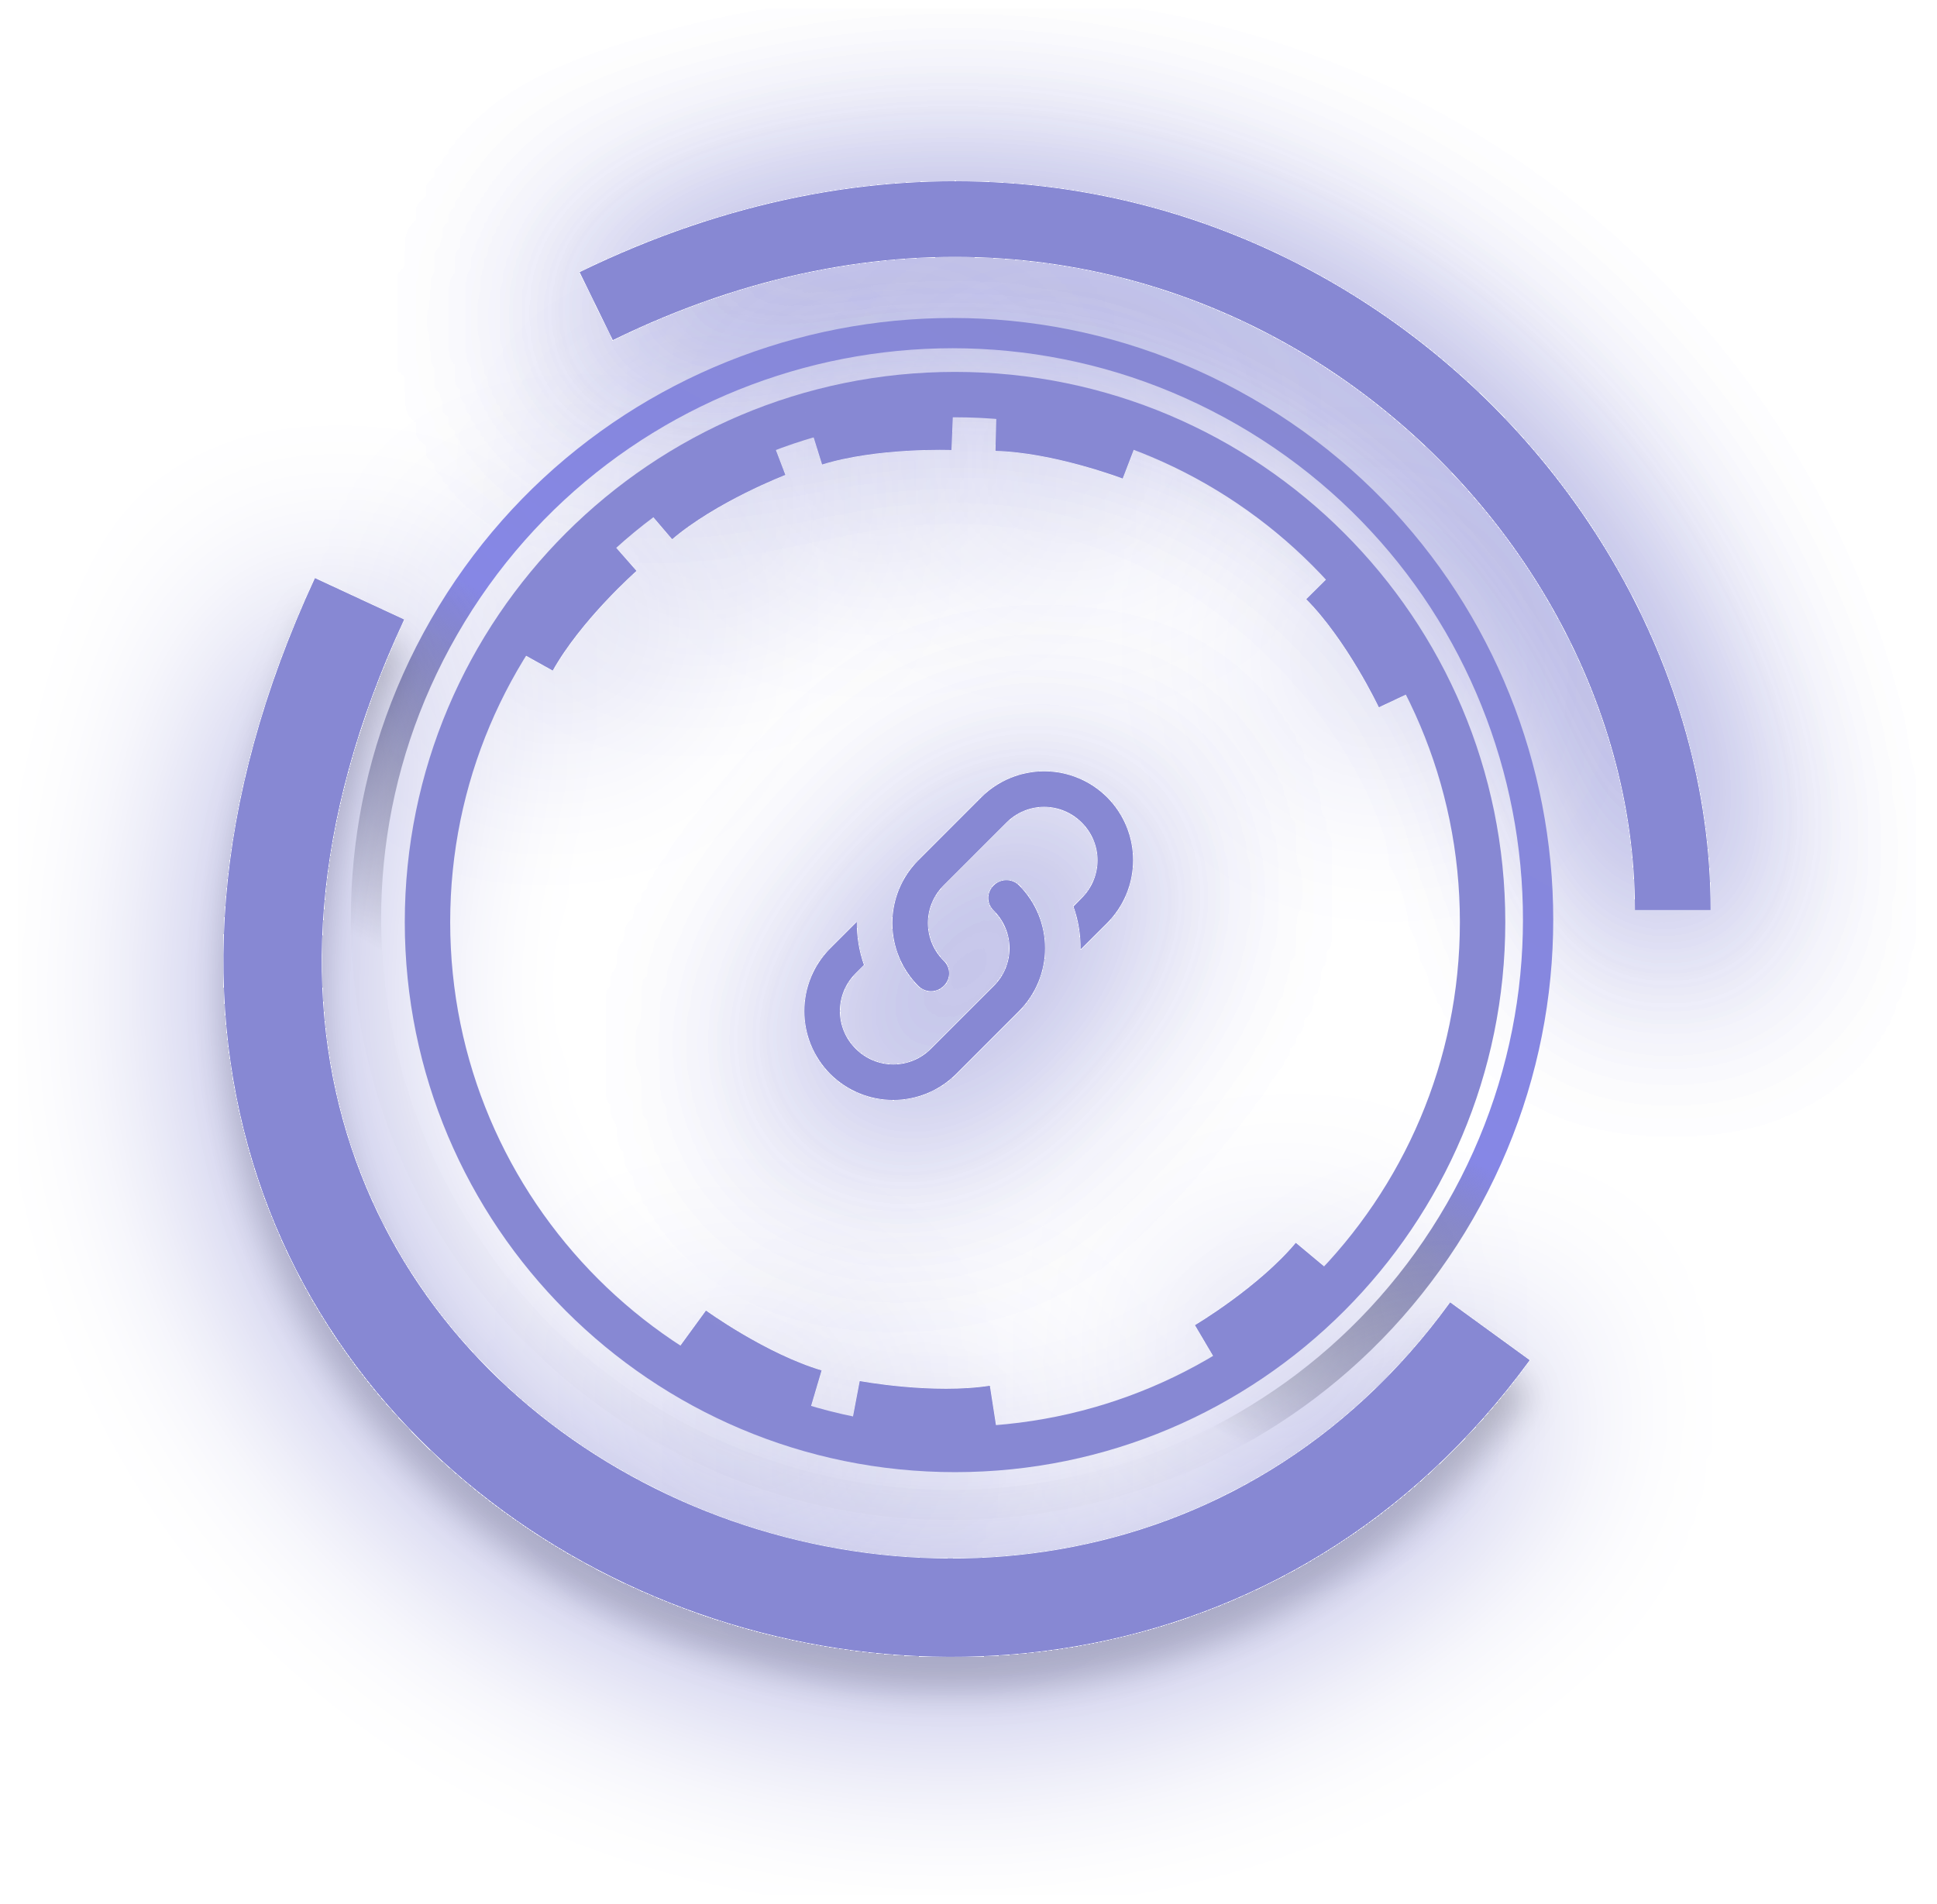
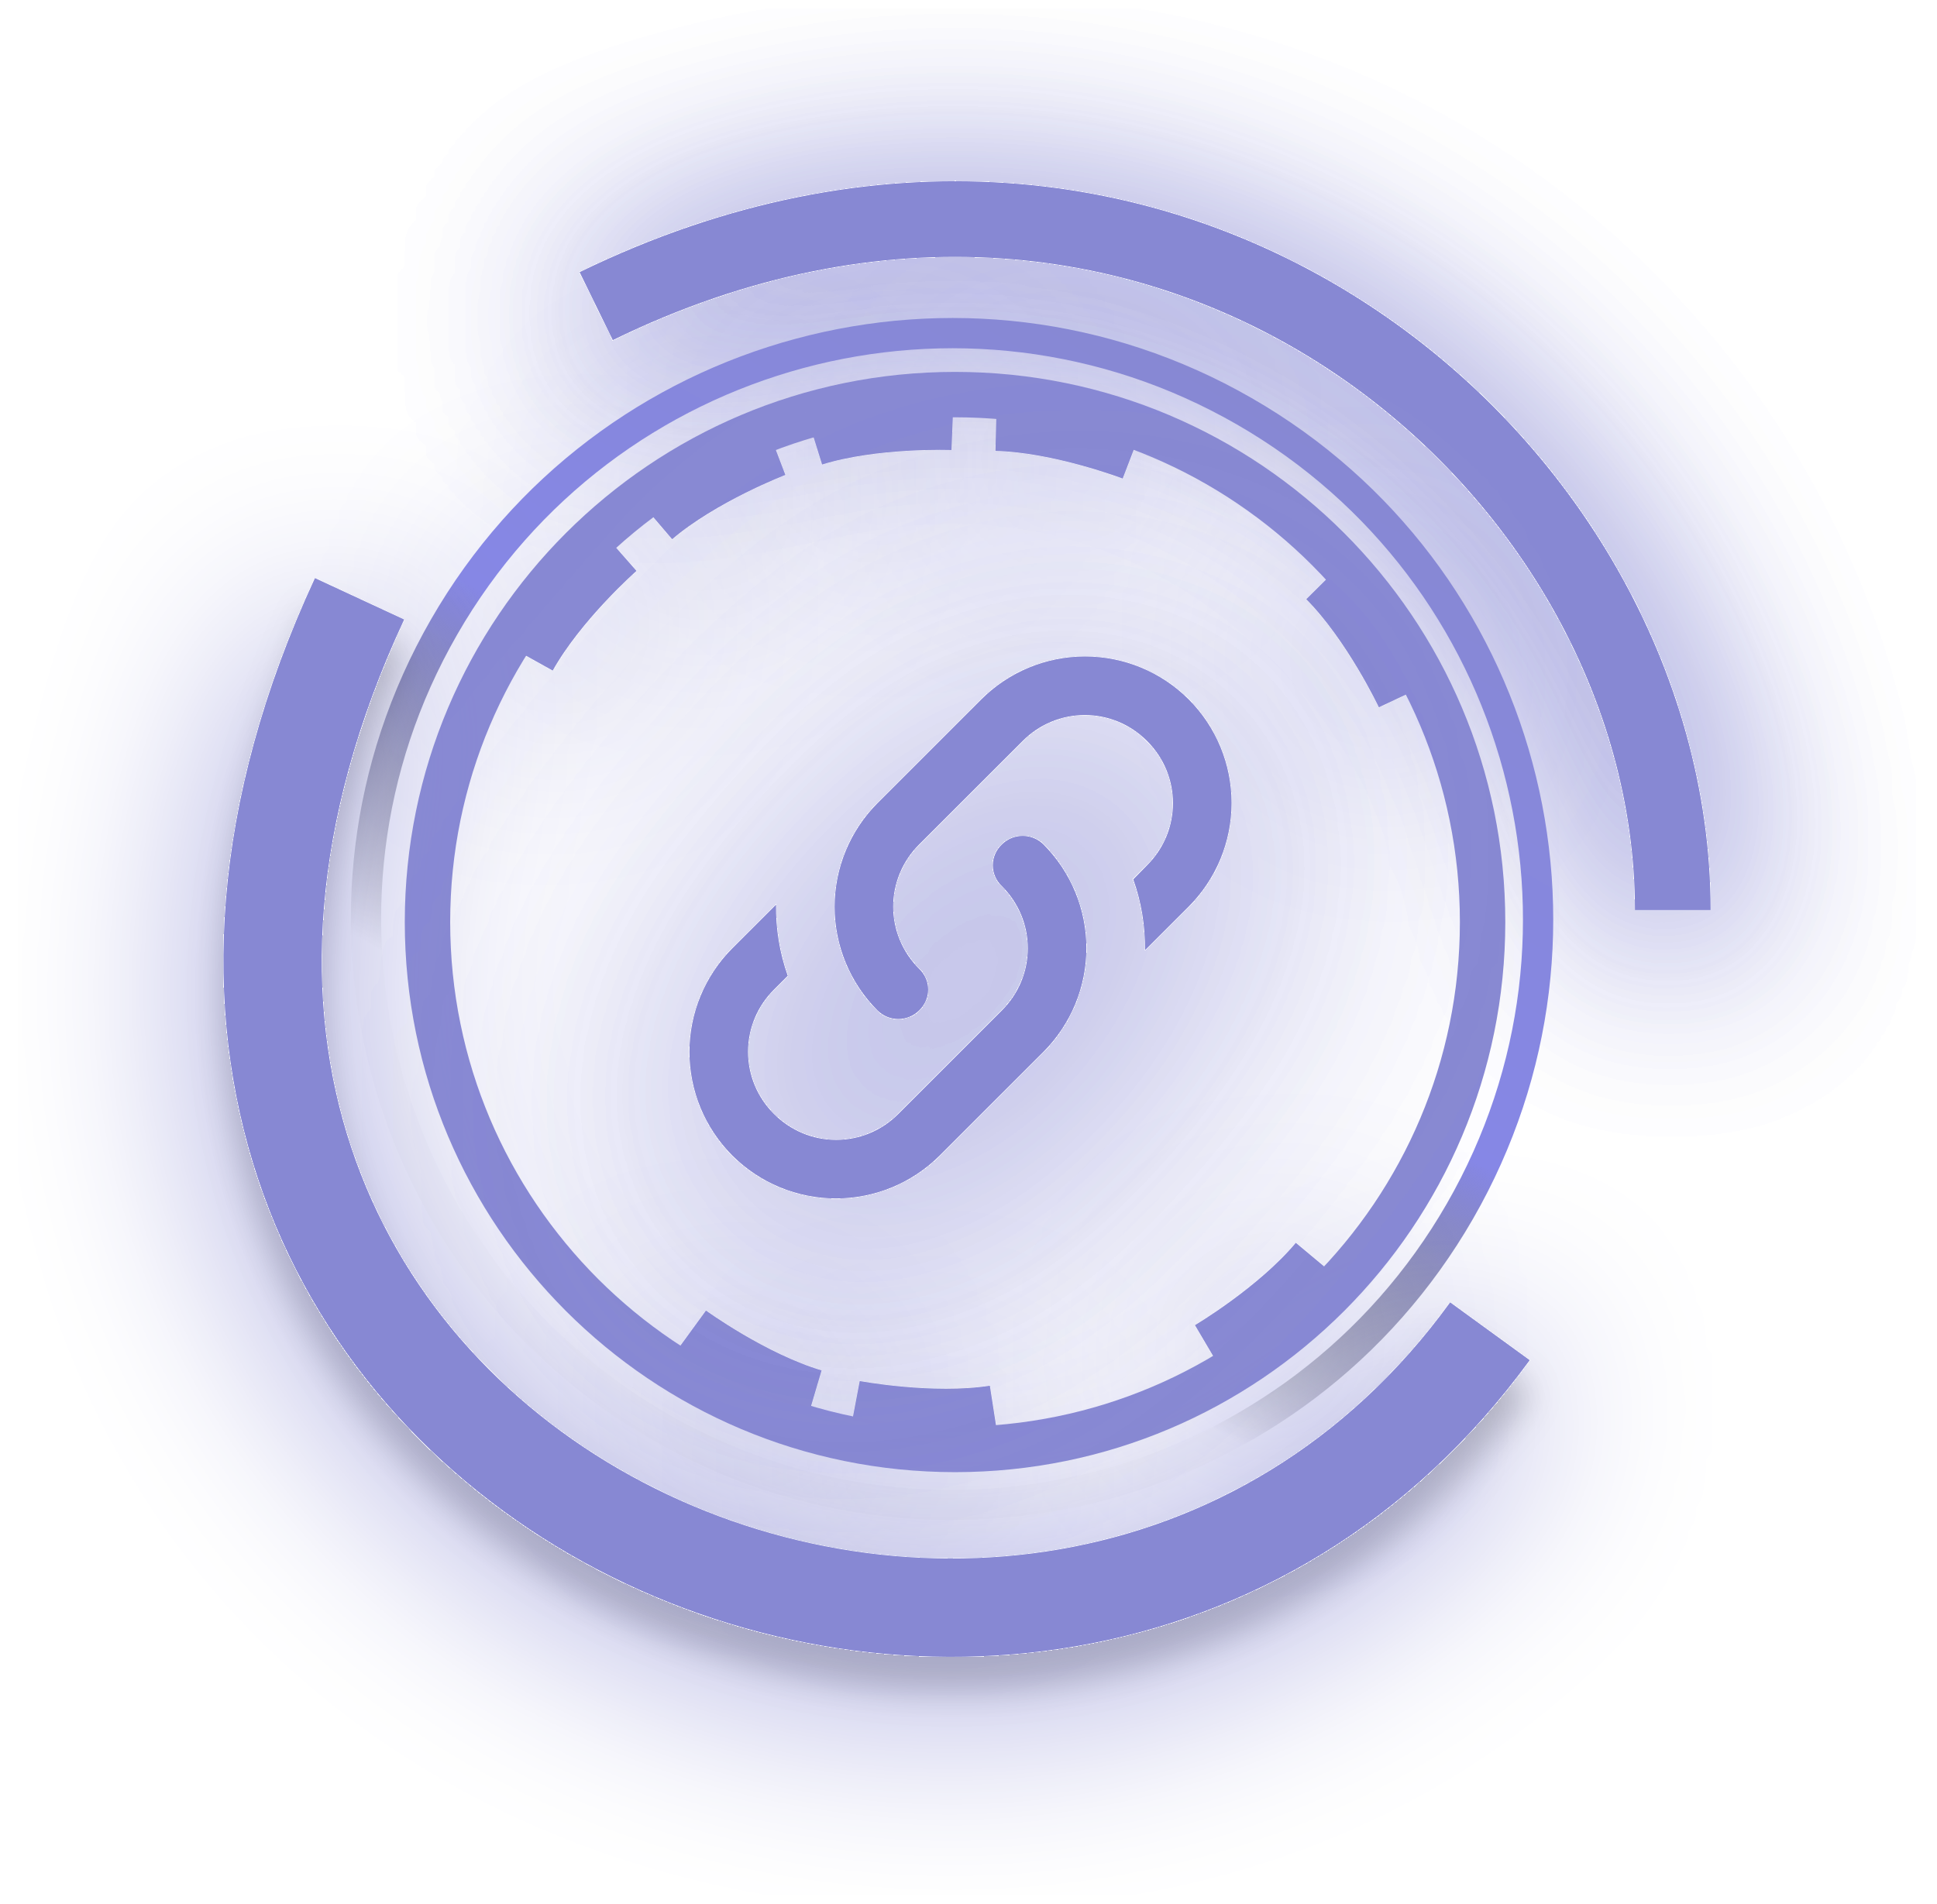
<svg xmlns="http://www.w3.org/2000/svg" width="59" height="58" viewBox="0 0 59 58" fill="none">
  <g filter="url(#filter0_dd_188_110)">
    <path d="M18.16 9.327C35.436 0.897 50.952 14.063 50.952 27.727" stroke="#8788D3" stroke-width="2.305" />
  </g>
  <circle cx="29.09" cy="28.091" r="16.069" stroke="#8788D3" stroke-width="1.383" />
  <g filter="url(#filter1_d_188_110)">
    <path d="M15.93 19.926C16.888 18.207 18.703 16.614 18.703 16.614" stroke="#8788D3" stroke-width="2.074" />
  </g>
  <g filter="url(#filter2_d_188_110)">
    <path d="M19.8 15.64C21.297 14.362 23.553 13.501 23.553 13.501" stroke="#8788D3" stroke-width="2.074" />
  </g>
  <g filter="url(#filter3_d_188_110)">
    <path d="M24.732 13.163C26.61 12.578 29.024 12.675 29.024 12.675" stroke="#8788D3" stroke-width="2.074" />
  </g>
  <g filter="url(#filter4_d_188_110)">
    <path d="M30.346 12.701C32.313 12.748 34.568 13.612 34.568 13.612" stroke="#8788D3" stroke-width="2.074" />
  </g>
  <g filter="url(#filter5_d_188_110)">
    <path d="M40.524 17.525C41.91 18.922 42.938 21.108 42.938 21.108" stroke="#8788D3" stroke-width="2.074" />
  </g>
  <g filter="url(#filter6_d_188_110)">
    <path d="M40.266 38.529C39.005 40.039 36.924 41.266 36.924 41.266" stroke="#8788D3" stroke-width="2.074" />
  </g>
  <g filter="url(#filter7_d_188_110)">
    <path d="M30.31 43.243C28.366 43.545 25.993 43.094 25.993 43.094" stroke="#8788D3" stroke-width="2.074" />
  </g>
  <g filter="url(#filter8_d_188_110)">
    <path d="M24.732 42.746C22.845 42.188 20.893 40.766 20.893 40.766" stroke="#8788D3" stroke-width="2.074" />
  </g>
  <g filter="url(#filter9_dd_188_110)">
-     <path d="M28.743 29.27C28.965 29.482 28.965 29.828 28.743 30.039C28.532 30.251 28.185 30.251 27.974 30.039C27.466 29.531 27.181 28.843 27.181 28.125C27.181 27.407 27.466 26.718 27.974 26.21L29.891 24.292C30.399 23.785 31.088 23.5 31.806 23.5C32.524 23.5 33.212 23.785 33.721 24.292C34.228 24.8 34.513 25.489 34.513 26.207C34.513 26.925 34.228 27.614 33.721 28.122L32.913 28.929C32.919 28.485 32.849 28.041 32.697 27.618L32.952 27.358C33.103 27.208 33.224 27.029 33.306 26.832C33.388 26.635 33.431 26.423 33.431 26.21C33.431 25.996 33.388 25.785 33.306 25.588C33.224 25.39 33.103 25.212 32.952 25.061C32.801 24.91 32.622 24.789 32.425 24.707C32.228 24.625 32.017 24.582 31.803 24.582C31.59 24.582 31.378 24.625 31.181 24.707C30.984 24.789 30.805 24.91 30.655 25.061L28.743 26.974C28.591 27.124 28.47 27.303 28.388 27.5C28.306 27.697 28.263 27.908 28.263 28.122C28.263 28.335 28.306 28.547 28.388 28.744C28.47 28.941 28.591 29.12 28.743 29.27ZM30.27 26.974C30.482 26.762 30.828 26.762 31.039 26.974C31.547 27.482 31.832 28.17 31.832 28.888C31.832 29.606 31.547 30.295 31.039 30.803L29.122 32.721C28.614 33.228 27.925 33.513 27.207 33.513C26.489 33.513 25.8 33.228 25.292 32.721C24.785 32.212 24.5 31.524 24.5 30.806C24.5 30.088 24.785 29.399 25.292 28.891L26.099 28.084C26.094 28.528 26.164 28.972 26.316 29.4L26.061 29.655C25.91 29.805 25.789 29.984 25.707 30.181C25.625 30.378 25.582 30.59 25.582 30.803C25.582 31.017 25.625 31.228 25.707 31.425C25.789 31.622 25.91 31.801 26.061 31.951C26.212 32.103 26.39 32.224 26.588 32.306C26.785 32.388 26.996 32.431 27.21 32.431C27.423 32.431 27.635 32.388 27.832 32.306C28.029 32.224 28.208 32.103 28.358 31.951L30.27 30.039C30.422 29.889 30.543 29.71 30.625 29.513C30.707 29.316 30.75 29.105 30.75 28.891C30.75 28.677 30.707 28.466 30.625 28.269C30.543 28.072 30.422 27.893 30.27 27.743C30.218 27.693 30.176 27.634 30.147 27.568C30.118 27.502 30.104 27.43 30.104 27.358C30.104 27.286 30.118 27.215 30.147 27.149C30.176 27.082 30.218 27.023 30.27 26.974Z" fill="#8788D3" />
+     <path d="M27.997 29.516C28.363 29.864 28.363 30.436 27.997 30.785C27.648 31.133 27.077 31.133 26.728 30.785C25.892 29.947 25.422 28.811 25.422 27.627C25.422 26.443 25.892 25.307 26.728 24.469L29.891 21.307C30.729 20.47 31.864 20 33.048 20C34.233 20 35.368 20.47 36.206 21.307C37.043 22.145 37.513 23.28 37.513 24.464C37.513 25.649 37.043 26.784 36.206 27.622L34.875 28.953C34.884 28.221 34.768 27.488 34.518 26.791L34.938 26.363C35.188 26.115 35.387 25.82 35.523 25.495C35.658 25.17 35.728 24.821 35.728 24.469C35.728 24.117 35.658 23.768 35.523 23.443C35.387 23.118 35.188 22.823 34.938 22.575C34.69 22.325 34.395 22.126 34.07 21.99C33.745 21.855 33.396 21.785 33.044 21.785C32.692 21.785 32.343 21.855 32.018 21.99C31.693 22.126 31.398 22.325 31.15 22.575L27.997 25.728C27.747 25.976 27.548 26.271 27.412 26.596C27.276 26.921 27.206 27.27 27.206 27.622C27.206 27.974 27.276 28.323 27.412 28.648C27.548 28.973 27.747 29.268 27.997 29.516ZM30.516 25.728C30.864 25.38 31.436 25.38 31.785 25.728C32.621 26.566 33.091 27.702 33.091 28.886C33.091 30.07 32.621 31.206 31.785 32.044L28.622 35.206C27.784 36.043 26.649 36.513 25.464 36.513C24.28 36.513 23.145 36.043 22.307 35.206C21.47 34.368 21 33.233 21 32.048C21 30.864 21.47 29.729 22.307 28.891L23.638 27.56C23.629 28.292 23.745 29.025 23.995 29.73L23.575 30.15C23.325 30.398 23.126 30.693 22.99 31.018C22.855 31.343 22.785 31.692 22.785 32.044C22.785 32.396 22.855 32.745 22.99 33.07C23.126 33.395 23.325 33.69 23.575 33.938C23.823 34.188 24.118 34.387 24.443 34.523C24.768 34.658 25.117 34.728 25.469 34.728C25.821 34.728 26.17 34.658 26.495 34.523C26.82 34.387 27.115 34.188 27.363 33.938L30.516 30.785C30.766 30.537 30.965 30.242 31.101 29.917C31.237 29.592 31.306 29.243 31.306 28.891C31.306 28.538 31.237 28.19 31.101 27.865C30.965 27.54 30.766 27.245 30.516 26.997C30.429 26.916 30.36 26.817 30.313 26.708C30.265 26.599 30.241 26.482 30.241 26.363C30.241 26.244 30.265 26.126 30.313 26.017C30.36 25.908 30.429 25.81 30.516 25.728Z" fill="#8788D3" />
  </g>
  <circle cx="28.999" cy="28" r="17.848" transform="rotate(29.9131 28.9991 28)" stroke="url(#paint0_linear_188_110)" stroke-width="0.922" />
  <g filter="url(#filter10_dd_188_110)">
    <path d="M10.952 18.243C-1.223 44.476 31.751 59.323 45.383 40.559" stroke="#8788D3" stroke-width="2.996" />
  </g>
  <defs>
    <filter id="filter0_dd_188_110" x="11.404" y="0.267" width="46.949" height="34.709" filterUnits="userSpaceOnUse" color-interpolation-filters="sRGB">
      <feFlood flood-opacity="0" result="BackgroundImageFix" />
      <feColorMatrix in="SourceAlpha" type="matrix" values="0 0 0 0 0 0 0 0 0 0 0 0 0 0 0 0 0 0 127 0" result="hardAlpha" />
      <feOffset dy="1" />
      <feGaussianBlur stdDeviation="3.125" />
      <feComposite in2="hardAlpha" operator="out" />
      <feColorMatrix type="matrix" values="0 0 0 0 0.529 0 0 0 0 0.533 0 0 0 0 0.827 0 0 0 1 0" />
      <feBlend mode="normal" in2="BackgroundImageFix" result="effect1_dropShadow_188_110" />
      <feColorMatrix in="SourceAlpha" type="matrix" values="0 0 0 0 0 0 0 0 0 0 0 0 0 0 0 0 0 0 127 0" result="hardAlpha" />
      <feOffset dy="1" />
      <feGaussianBlur stdDeviation="3.125" />
      <feComposite in2="hardAlpha" operator="out" />
      <feColorMatrix type="matrix" values="0 0 0 0 0.529 0 0 0 0 0.533 0 0 0 0 0.827 0 0 0 1 0" />
      <feBlend mode="normal" in2="effect1_dropShadow_188_110" result="effect2_dropShadow_188_110" />
      <feBlend mode="normal" in="SourceGraphic" in2="effect2_dropShadow_188_110" result="shape" />
    </filter>
    <filter id="filter1_d_188_110" x="8.773" y="10.585" width="16.863" height="17.096" filterUnits="userSpaceOnUse" color-interpolation-filters="sRGB">
      <feFlood flood-opacity="0" result="BackgroundImageFix" />
      <feColorMatrix in="SourceAlpha" type="matrix" values="0 0 0 0 0 0 0 0 0 0 0 0 0 0 0 0 0 0 127 0" result="hardAlpha" />
      <feOffset dy="1" />
      <feGaussianBlur stdDeviation="3.125" />
      <feComposite in2="hardAlpha" operator="out" />
      <feColorMatrix type="matrix" values="0 0 0 0 0.529 0 0 0 0 0.533 0 0 0 0 0.827 0 0 0 1 0" />
      <feBlend mode="normal" in2="BackgroundImageFix" result="effect1_dropShadow_188_110" />
      <feBlend mode="normal" in="SourceGraphic" in2="effect1_dropShadow_188_110" result="shape" />
    </filter>
    <filter id="filter2_d_188_110" x="12.877" y="7.282" width="17.297" height="16.396" filterUnits="userSpaceOnUse" color-interpolation-filters="sRGB">
      <feFlood flood-opacity="0" result="BackgroundImageFix" />
      <feColorMatrix in="SourceAlpha" type="matrix" values="0 0 0 0 0 0 0 0 0 0 0 0 0 0 0 0 0 0 127 0" result="hardAlpha" />
      <feOffset dy="1" />
      <feGaussianBlur stdDeviation="3.125" />
      <feComposite in2="hardAlpha" operator="out" />
      <feColorMatrix type="matrix" values="0 0 0 0 0.529 0 0 0 0 0.533 0 0 0 0 0.827 0 0 0 1 0" />
      <feBlend mode="normal" in2="BackgroundImageFix" result="effect1_dropShadow_188_110" />
      <feBlend mode="normal" in="SourceGraphic" in2="effect1_dropShadow_188_110" result="shape" />
    </filter>
    <filter id="filter3_d_188_110" x="18.174" y="6.382" width="17.141" height="15.021" filterUnits="userSpaceOnUse" color-interpolation-filters="sRGB">
      <feFlood flood-opacity="0" result="BackgroundImageFix" />
      <feColorMatrix in="SourceAlpha" type="matrix" values="0 0 0 0 0 0 0 0 0 0 0 0 0 0 0 0 0 0 127 0" result="hardAlpha" />
      <feOffset dy="1" />
      <feGaussianBlur stdDeviation="3.125" />
      <feComposite in2="hardAlpha" operator="out" />
      <feColorMatrix type="matrix" values="0 0 0 0 0.529 0 0 0 0 0.533 0 0 0 0 0.827 0 0 0 1 0" />
      <feBlend mode="normal" in2="BackgroundImageFix" result="effect1_dropShadow_188_110" />
      <feBlend mode="normal" in="SourceGraphic" in2="effect1_dropShadow_188_110" result="shape" />
    </filter>
    <filter id="filter4_d_188_110" x="24.07" y="6.415" width="17.119" height="15.416" filterUnits="userSpaceOnUse" color-interpolation-filters="sRGB">
      <feFlood flood-opacity="0" result="BackgroundImageFix" />
      <feColorMatrix in="SourceAlpha" type="matrix" values="0 0 0 0 0 0 0 0 0 0 0 0 0 0 0 0 0 0 127 0" result="hardAlpha" />
      <feOffset dy="1" />
      <feGaussianBlur stdDeviation="3.125" />
      <feComposite in2="hardAlpha" operator="out" />
      <feColorMatrix type="matrix" values="0 0 0 0 0.529 0 0 0 0 0.533 0 0 0 0 0.827 0 0 0 1 0" />
      <feBlend mode="normal" in2="BackgroundImageFix" result="effect1_dropShadow_188_110" />
      <feBlend mode="normal" in="SourceGraphic" in2="effect1_dropShadow_188_110" result="shape" />
    </filter>
    <filter id="filter5_d_188_110" x="33.539" y="11.544" width="16.588" height="17.255" filterUnits="userSpaceOnUse" color-interpolation-filters="sRGB">
      <feFlood flood-opacity="0" result="BackgroundImageFix" />
      <feColorMatrix in="SourceAlpha" type="matrix" values="0 0 0 0 0 0 0 0 0 0 0 0 0 0 0 0 0 0 127 0" result="hardAlpha" />
      <feOffset dy="1" />
      <feGaussianBlur stdDeviation="3.125" />
      <feComposite in2="hardAlpha" operator="out" />
      <feColorMatrix type="matrix" values="0 0 0 0 0.529 0 0 0 0 0.533 0 0 0 0 0.827 0 0 0 1 0" />
      <feBlend mode="normal" in2="BackgroundImageFix" result="effect1_dropShadow_188_110" />
      <feBlend mode="normal" in="SourceGraphic" in2="effect1_dropShadow_188_110" result="shape" />
    </filter>
    <filter id="filter6_d_188_110" x="30.146" y="32.614" width="17.166" height="16.795" filterUnits="userSpaceOnUse" color-interpolation-filters="sRGB">
      <feFlood flood-opacity="0" result="BackgroundImageFix" />
      <feColorMatrix in="SourceAlpha" type="matrix" values="0 0 0 0 0 0 0 0 0 0 0 0 0 0 0 0 0 0 127 0" result="hardAlpha" />
      <feOffset dy="1" />
      <feGaussianBlur stdDeviation="3.125" />
      <feComposite in2="hardAlpha" operator="out" />
      <feColorMatrix type="matrix" values="0 0 0 0 0.529 0 0 0 0 0.533 0 0 0 0 0.827 0 0 0 1 0" />
      <feBlend mode="normal" in2="BackgroundImageFix" result="effect1_dropShadow_188_110" />
      <feBlend mode="normal" in="SourceGraphic" in2="effect1_dropShadow_188_110" result="shape" />
    </filter>
    <filter id="filter7_d_188_110" x="19.549" y="36.826" width="17.17" height="14.809" filterUnits="userSpaceOnUse" color-interpolation-filters="sRGB">
      <feFlood flood-opacity="0" result="BackgroundImageFix" />
      <feColorMatrix in="SourceAlpha" type="matrix" values="0 0 0 0 0 0 0 0 0 0 0 0 0 0 0 0 0 0 127 0" result="hardAlpha" />
      <feOffset dy="1" />
      <feGaussianBlur stdDeviation="3.125" />
      <feComposite in2="hardAlpha" operator="out" />
      <feColorMatrix type="matrix" values="0 0 0 0 0.529 0 0 0 0 0.533 0 0 0 0 0.827 0 0 0 1 0" />
      <feBlend mode="normal" in2="BackgroundImageFix" result="effect1_dropShadow_188_110" />
      <feBlend mode="normal" in="SourceGraphic" in2="effect1_dropShadow_188_110" result="shape" />
    </filter>
    <filter id="filter8_d_188_110" x="14.031" y="34.677" width="17.244" height="16.314" filterUnits="userSpaceOnUse" color-interpolation-filters="sRGB">
      <feFlood flood-opacity="0" result="BackgroundImageFix" />
      <feColorMatrix in="SourceAlpha" type="matrix" values="0 0 0 0 0 0 0 0 0 0 0 0 0 0 0 0 0 0 127 0" result="hardAlpha" />
      <feOffset dy="1" />
      <feGaussianBlur stdDeviation="3.125" />
      <feComposite in2="hardAlpha" operator="out" />
      <feColorMatrix type="matrix" values="0 0 0 0 0.529 0 0 0 0 0.533 0 0 0 0 0.827 0 0 0 1 0" />
      <feBlend mode="normal" in2="BackgroundImageFix" result="effect1_dropShadow_188_110" />
      <feBlend mode="normal" in="SourceGraphic" in2="effect1_dropShadow_188_110" result="shape" />
    </filter>
-     <filter id="filter9_dd_188_110" x="18.25" y="18.25" width="22.514" height="22.513" filterUnits="userSpaceOnUse" color-interpolation-filters="sRGB">
+     <filter id="filter9_dd_188_110" x="10.693" y="11.342" width="37.128" height="37.127" filterUnits="userSpaceOnUse" color-interpolation-filters="sRGB">
      <feFlood flood-opacity="0" result="BackgroundImageFix" />
      <feColorMatrix in="SourceAlpha" type="matrix" values="0 0 0 0 0 0 0 0 0 0 0 0 0 0 0 0 0 0 127 0" result="hardAlpha" />
-       <feOffset dy="1" />
-       <feGaussianBlur stdDeviation="3.125" />
+       <feOffset dy="1.649" />
+       <feGaussianBlur stdDeviation="5.154" />
      <feComposite in2="hardAlpha" operator="out" />
      <feColorMatrix type="matrix" values="0 0 0 0 0.529 0 0 0 0 0.533 0 0 0 0 0.827 0 0 0 1 0" />
      <feBlend mode="normal" in2="BackgroundImageFix" result="effect1_dropShadow_188_110" />
      <feColorMatrix in="SourceAlpha" type="matrix" values="0 0 0 0 0 0 0 0 0 0 0 0 0 0 0 0 0 0 127 0" result="hardAlpha" />
-       <feOffset dy="1" />
-       <feGaussianBlur stdDeviation="3.125" />
+       <feOffset dy="1.649" />
+       <feGaussianBlur stdDeviation="5.154" />
      <feComposite in2="hardAlpha" operator="out" />
      <feColorMatrix type="matrix" values="0 0 0 0 0.529 0 0 0 0 0.533 0 0 0 0 0.827 0 0 0 1 0" />
      <feBlend mode="normal" in2="effect1_dropShadow_188_110" result="effect2_dropShadow_188_110" />
      <feBlend mode="normal" in="SourceGraphic" in2="effect2_dropShadow_188_110" result="shape" />
    </filter>
    <filter id="filter10_dd_188_110" x="0.555" y="12.362" width="52.291" height="45.365" filterUnits="userSpaceOnUse" color-interpolation-filters="sRGB">
      <feFlood flood-opacity="0" result="BackgroundImageFix" />
      <feColorMatrix in="SourceAlpha" type="matrix" values="0 0 0 0 0 0 0 0 0 0 0 0 0 0 0 0 0 0 127 0" result="hardAlpha" />
      <feOffset dy="1" />
      <feGaussianBlur stdDeviation="0.5" />
      <feComposite in2="hardAlpha" operator="out" />
      <feColorMatrix type="matrix" values="0 0 0 0 0 0 0 0 0 0 0 0 0 0 0 0 0 0 0.25 0" />
      <feBlend mode="normal" in2="BackgroundImageFix" result="effect1_dropShadow_188_110" />
      <feColorMatrix in="SourceAlpha" type="matrix" values="0 0 0 0 0 0 0 0 0 0 0 0 0 0 0 0 0 0 127 0" result="hardAlpha" />
      <feOffset dy="1" />
      <feGaussianBlur stdDeviation="3.125" />
      <feComposite in2="hardAlpha" operator="out" />
      <feColorMatrix type="matrix" values="0 0 0 0 0.529 0 0 0 0 0.533 0 0 0 0 0.827 0 0 0 1 0" />
      <feBlend mode="normal" in2="effect1_dropShadow_188_110" result="effect2_dropShadow_188_110" />
      <feBlend mode="normal" in="SourceGraphic" in2="effect2_dropShadow_188_110" result="shape" />
    </filter>
    <linearGradient id="paint0_linear_188_110" x1="28.999" y1="9.691" x2="28.999" y2="46.309" gradientUnits="userSpaceOnUse">
      <stop stop-color="#8788D3" />
      <stop offset="0.458" stop-color="#8687E6" />
      <stop offset="0.76" stop-color="#000203" stop-opacity="0.011" />
    </linearGradient>
  </defs>
</svg>
